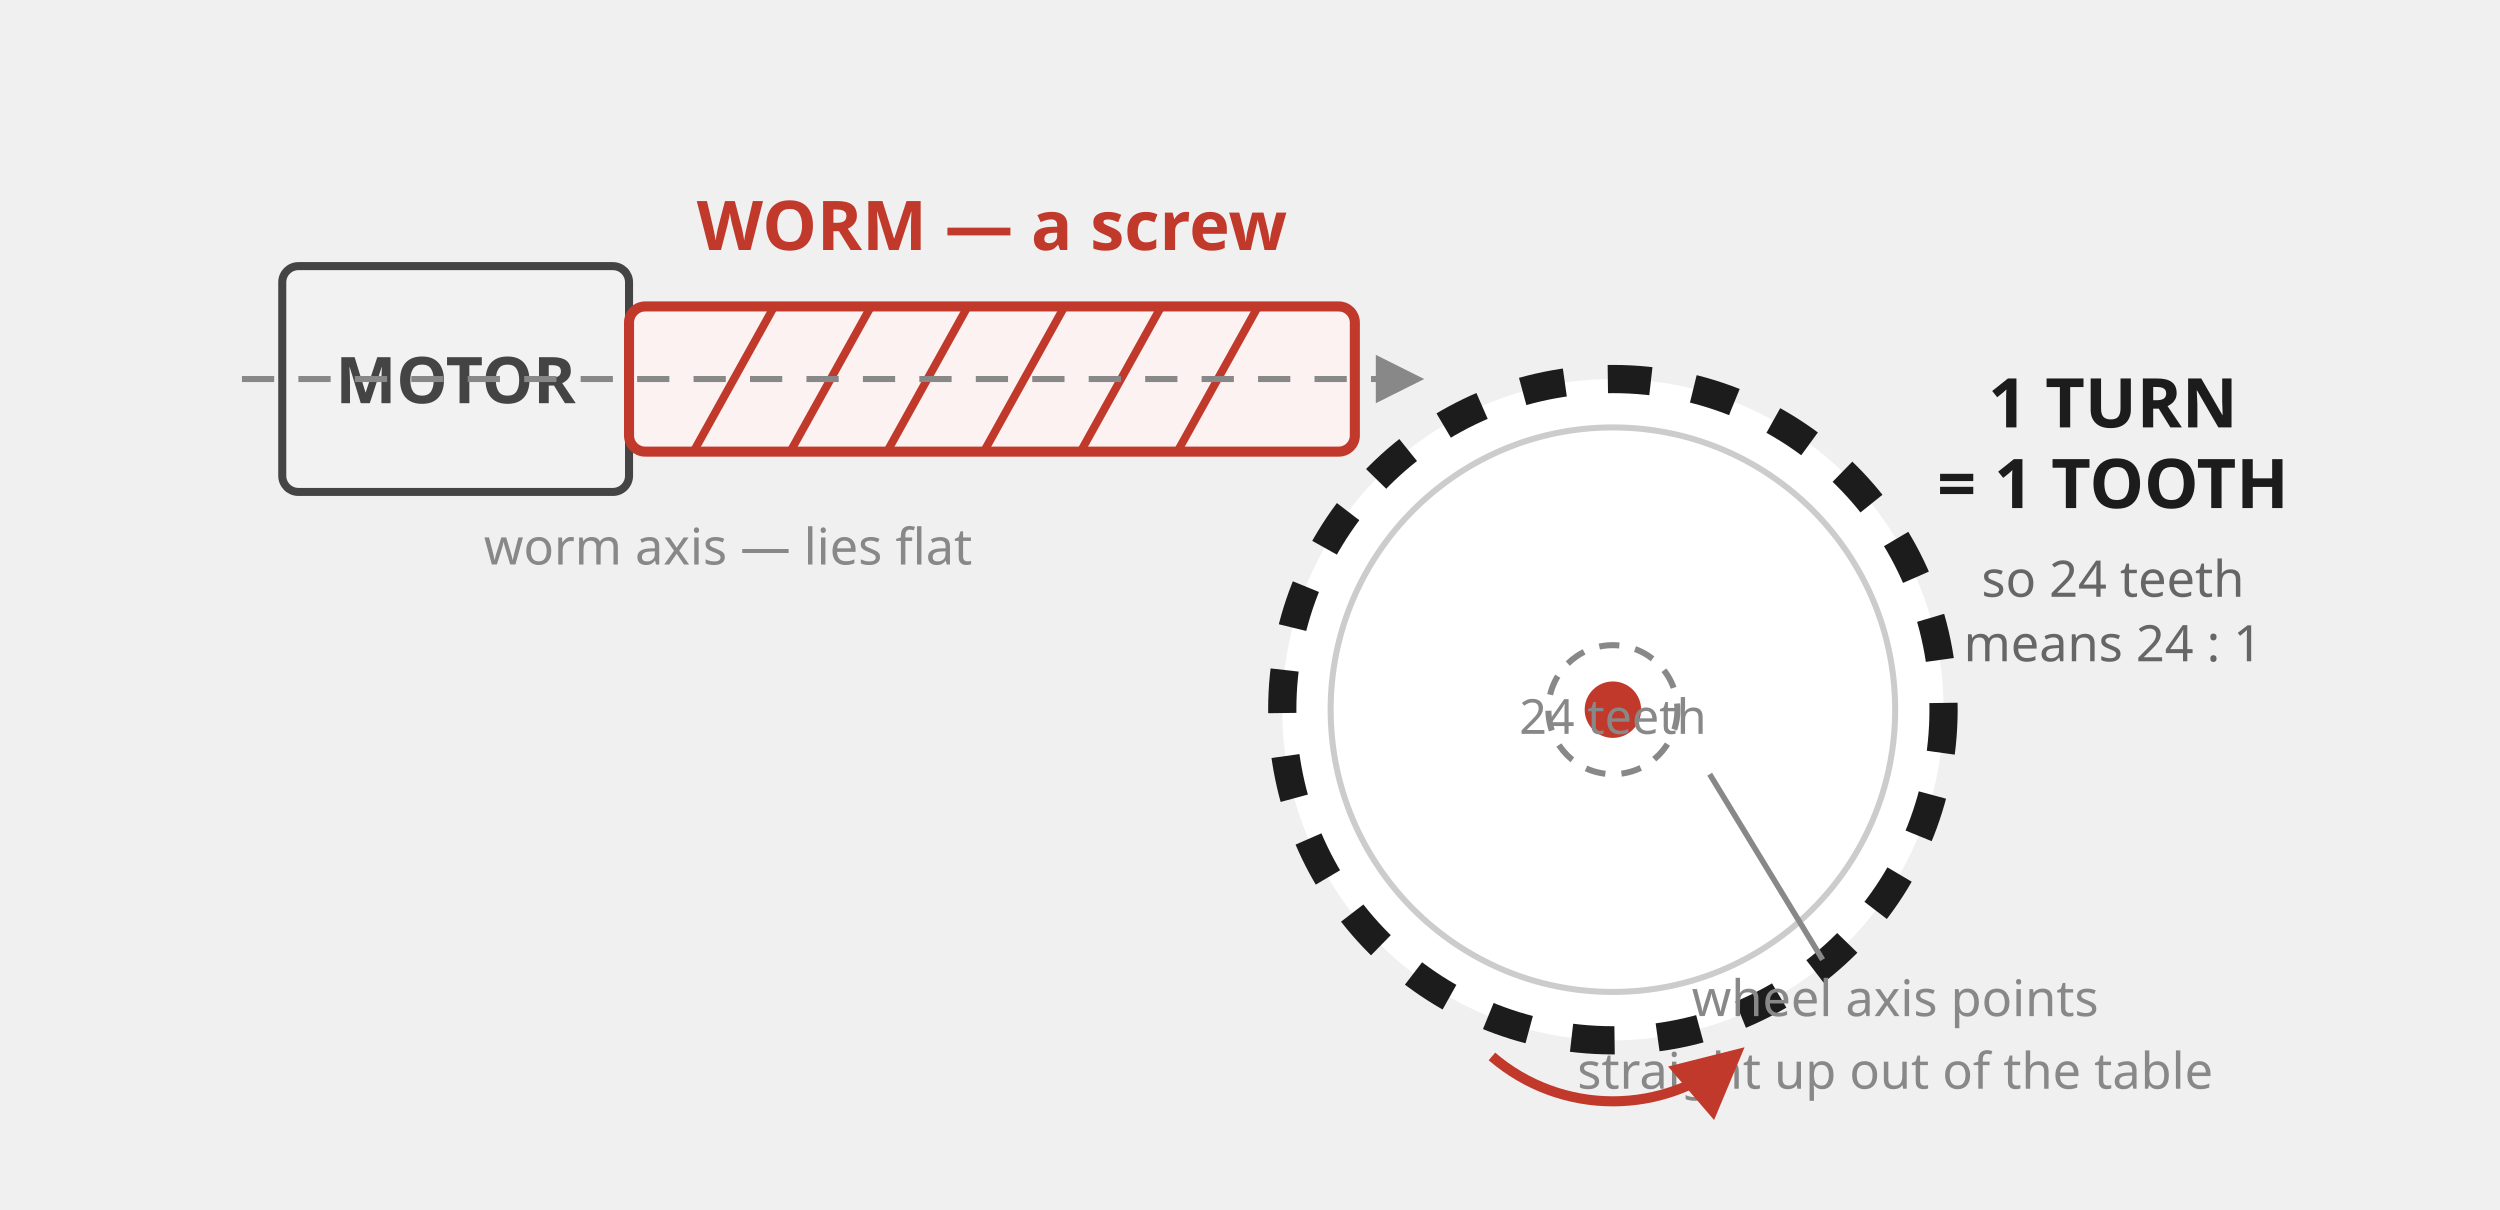
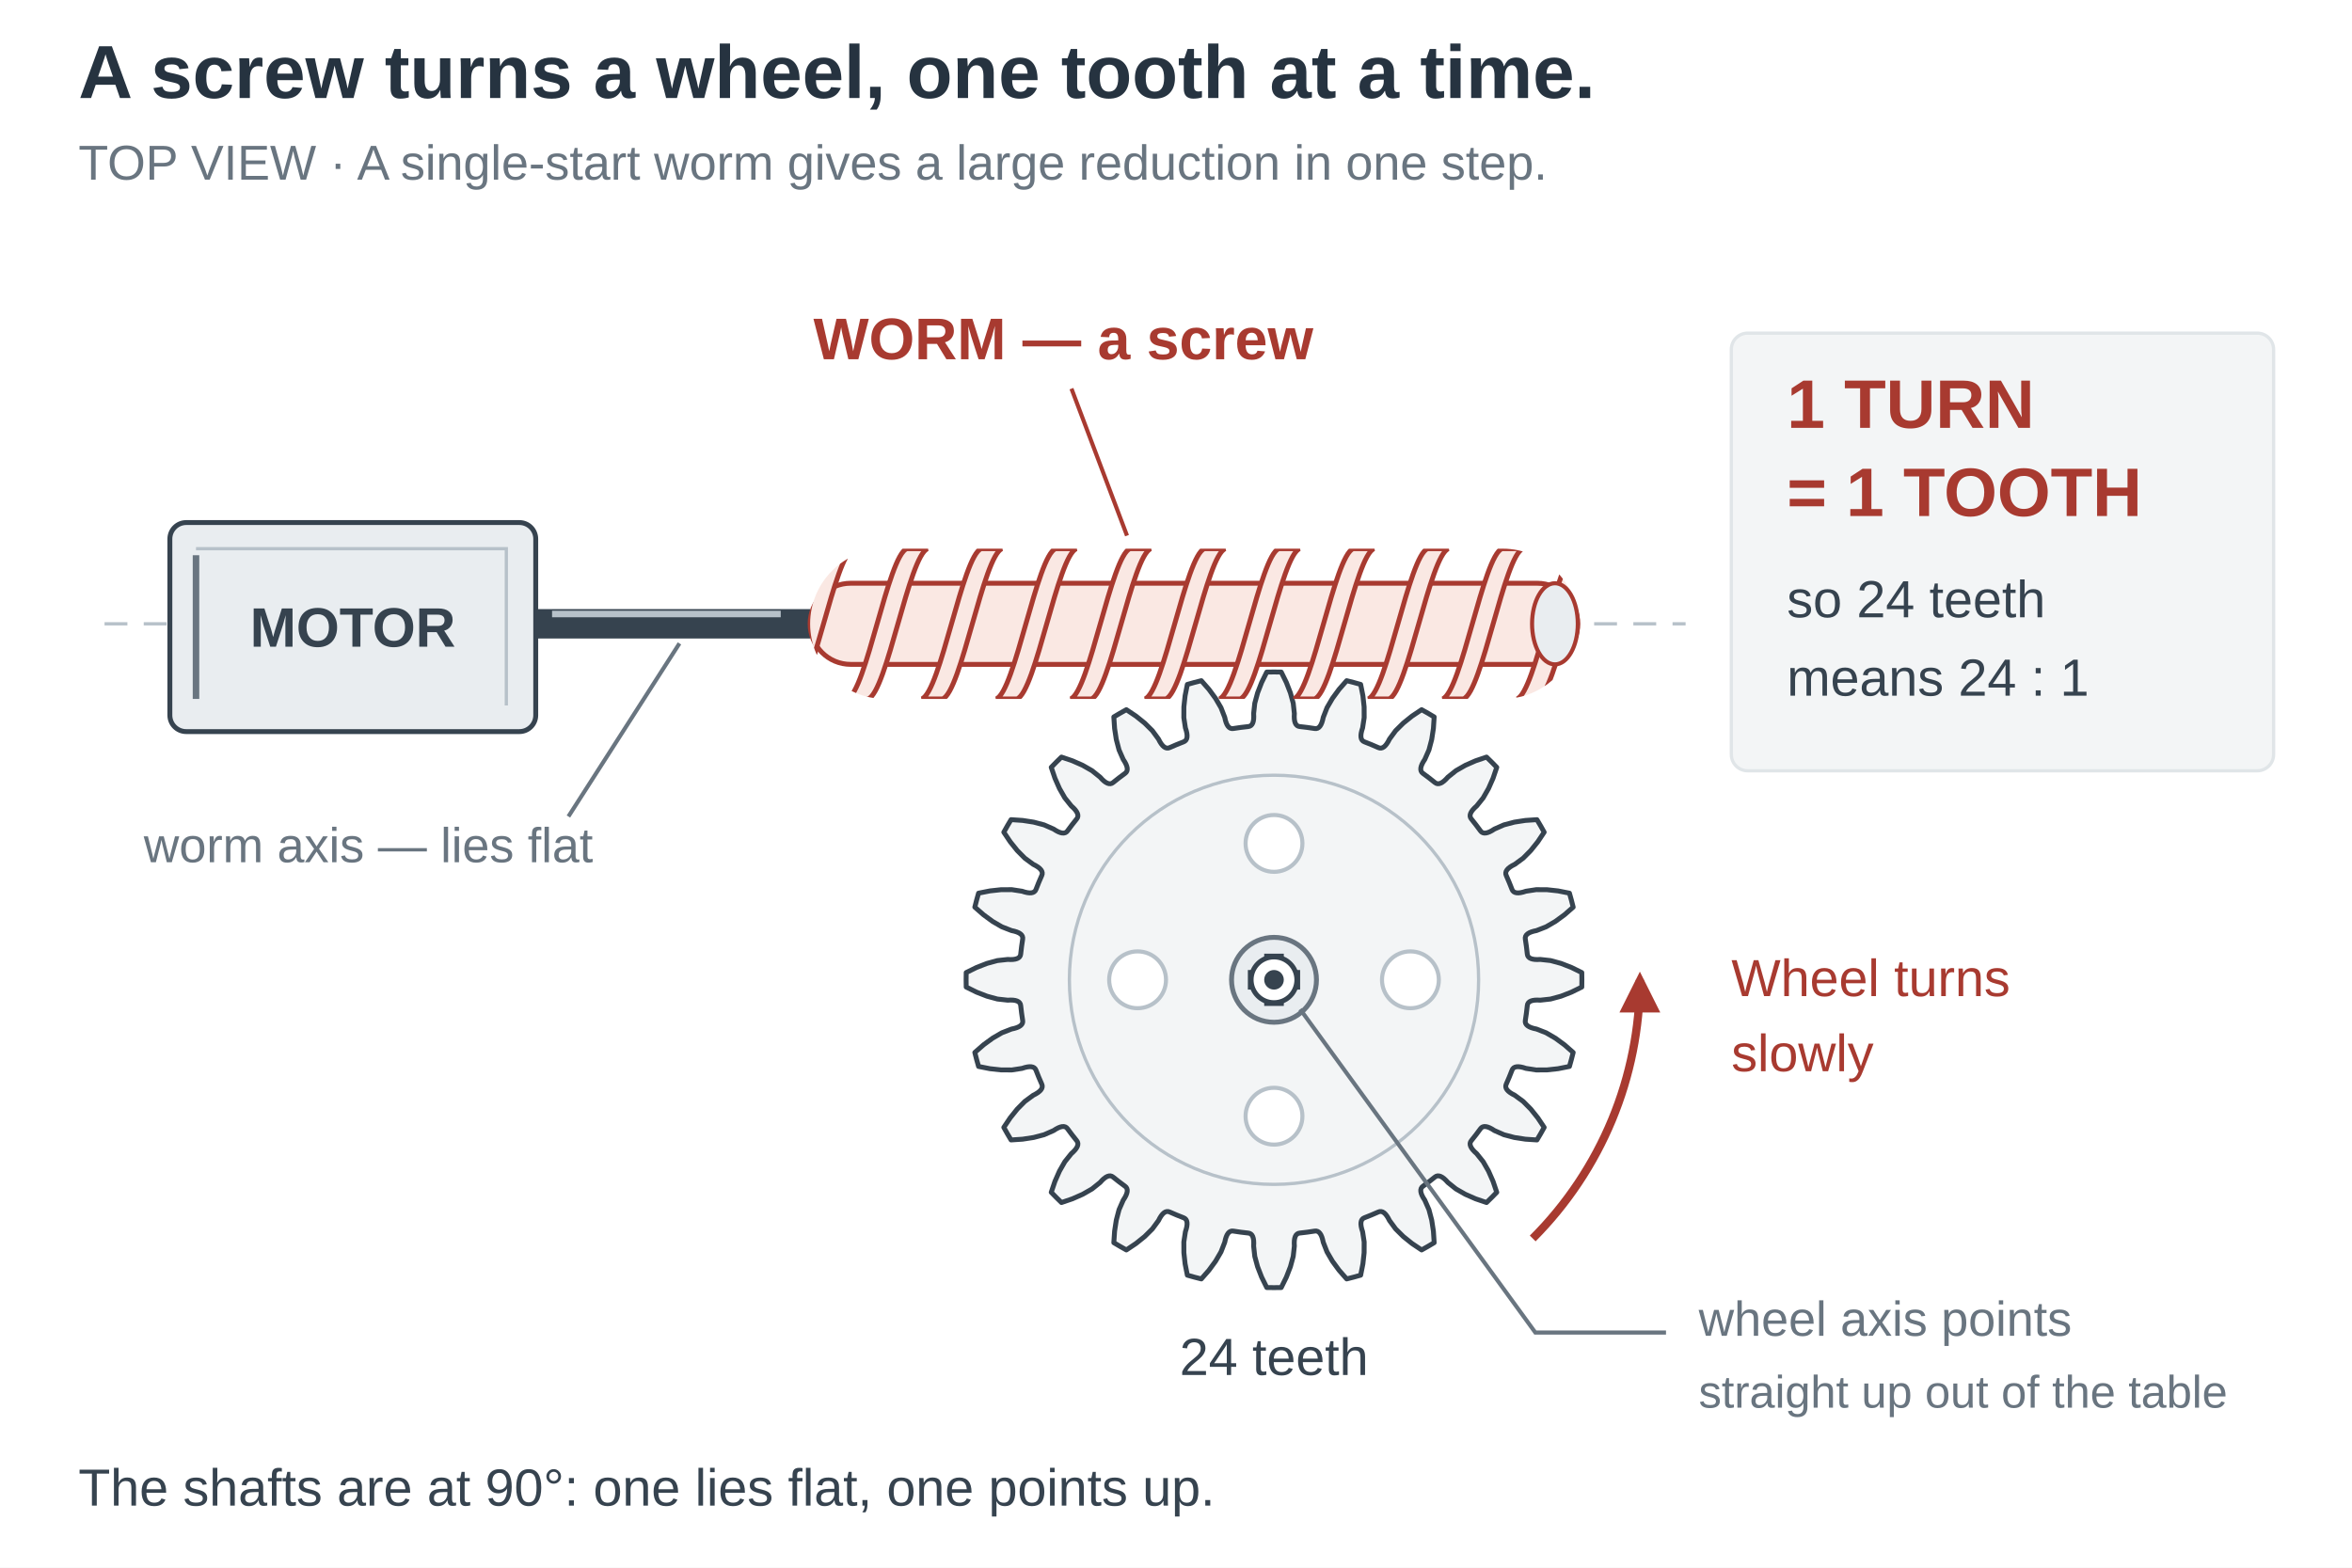
- <svg xmlns="http://www.w3.org/2000/svg" viewBox="0 0 620 300" role="img" aria-label="Top view of a worm gear set. A motor turns a threaded worm whose axis runs left to right. The worm meshes with the rim of a toothed wheel whose axis points straight up out of the surface. One full turn of the worm advances the wheel by exactly one tooth.">
+ <svg xmlns="http://www.w3.org/2000/svg" viewBox="0 0 720 480" role="img" aria-labelledby="worm-drive-title worm-drive-description">
  <defs>
-     <marker id="axA" viewBox="0 0 10 10" refX="9" refY="5" markerWidth="8" markerHeight="8" orient="auto-start-reverse">
-       <path d="M0,0 L10,5 L0,10 z" fill="#888" />
-     </marker>
-     <marker id="rotB" viewBox="0 0 10 10" refX="8" refY="5" markerWidth="7" markerHeight="7" orient="auto">
-       <path d="M0,0 L10,5 L0,10 z" fill="#C0392B" />
+     <path id="worm-wheel-24" d="M77.538 -7.886Q77.71 -5.945 81.515 -6.236 L84.673 -5.888 L87.858 -5.021 L91.047 -3.781 L94.224 -2.217 A94.25 94.25 0 0 1 94.224 2.217        L91.047 3.781 L87.858 5.021 L84.673 5.888 L81.515 6.236 Q77.71 5.945 77.538 7.886A77.938 77.938 0 0 1 76.936 12.451 L76.936 12.451Q76.601 14.37 80.352 15.074 L83.312 16.227 L86.164 17.89 L88.924 19.912 L91.587 22.246 A94.25 94.25 0 0 1 90.44 26.528        L86.966 27.217 L83.565 27.589 L80.264 27.603 L77.123 27.121 Q73.524 25.855 72.855 27.685A77.938 77.938 0 0 1 71.092 31.939 L71.092 31.939Q70.272 33.707 73.712 35.357 L76.273 37.237 L78.598 39.581 L80.74 42.249 L82.709 45.192 A94.25 94.25 0 0 1 80.492 49.032        L76.959 48.798 L73.577 48.277 L70.385 47.436 L67.476 46.158 Q64.327 44.004 63.207 45.598A77.938 77.938 0 0 1 60.403 49.251 L60.403 49.251Q59.153 50.746 62.049 53.23 L64.036 55.709 L65.675 58.575 L67.054 61.706 L68.194 65.059 A94.25 94.25 0 0 1 65.059 68.194        L61.706 67.054 L58.575 65.675 L55.709 64.036 L53.23 62.049 Q50.746 59.153 49.251 60.403A77.938 77.938 0 0 1 45.598 63.207 L45.598 63.207Q44.004 64.327 46.158 67.476 L47.436 70.385 L48.277 73.577 L48.798 76.959 L49.032 80.492 A94.25 94.25 0 0 1 45.192 82.709        L42.249 80.74 L39.581 78.598 L37.237 76.273 L35.357 73.712 Q33.707 70.272 31.939 71.092A77.938 77.938 0 0 1 27.685 72.855 L27.685 72.855Q25.855 73.524 27.121 77.123 L27.603 80.264 L27.589 83.565 L27.217 86.966 L26.528 90.44 A94.25 94.25 0 0 1 22.246 91.587        L19.912 88.924 L17.89 86.164 L16.227 83.312 L15.074 80.352 Q14.37 76.601 12.451 76.936A77.938 77.938 0 0 1 7.886 77.538 L7.886 77.538Q5.945 77.71 6.236 81.515 L5.888 84.673 L5.021 87.858 L3.781 91.047 L2.217 94.224 A94.25 94.25 0 0 1 -2.217 94.224        L-3.781 91.047 L-5.021 87.858 L-5.888 84.673 L-6.236 81.515 Q-5.945 77.71 -7.886 77.538A77.938 77.938 0 0 1 -12.451 76.936 L-12.451 76.936Q-14.37 76.601 -15.074 80.352 L-16.227 83.312 L-17.89 86.164 L-19.912 88.924 L-22.246 91.587 A94.25 94.25 0 0 1 -26.528 90.44        L-27.217 86.966 L-27.589 83.565 L-27.603 80.264 L-27.121 77.123 Q-25.855 73.524 -27.685 72.855A77.938 77.938 0 0 1 -31.939 71.092 L-31.939 71.092Q-33.707 70.272 -35.357 73.712 L-37.237 76.273 L-39.581 78.598 L-42.249 80.74 L-45.192 82.709 A94.25 94.25 0 0 1 -49.032 80.492        L-48.798 76.959 L-48.277 73.577 L-47.436 70.385 L-46.158 67.476 Q-44.004 64.327 -45.598 63.207A77.938 77.938 0 0 1 -49.251 60.403 L-49.251 60.403Q-50.746 59.153 -53.23 62.049 L-55.709 64.036 L-58.575 65.675 L-61.706 67.054 L-65.059 68.194 A94.25 94.25 0 0 1 -68.194 65.059        L-67.054 61.706 L-65.675 58.575 L-64.036 55.709 L-62.049 53.23 Q-59.153 50.746 -60.403 49.251A77.938 77.938 0 0 1 -63.207 45.598 L-63.207 45.598Q-64.327 44.004 -67.476 46.158 L-70.385 47.436 L-73.577 48.277 L-76.959 48.798 L-80.492 49.032 A94.25 94.25 0 0 1 -82.709 45.192        L-80.74 42.249 L-78.598 39.581 L-76.273 37.237 L-73.712 35.357 Q-70.272 33.707 -71.092 31.939A77.938 77.938 0 0 1 -72.855 27.685 L-72.855 27.685Q-73.524 25.855 -77.123 27.121 L-80.264 27.603 L-83.565 27.589 L-86.966 27.217 L-90.44 26.528 A94.25 94.25 0 0 1 -91.587 22.246        L-88.924 19.912 L-86.164 17.89 L-83.312 16.227 L-80.352 15.074 Q-76.601 14.37 -76.936 12.451A77.938 77.938 0 0 1 -77.538 7.886 L-77.538 7.886Q-77.71 5.945 -81.515 6.236 L-84.673 5.888 L-87.858 5.021 L-91.047 3.781 L-94.224 2.217 A94.25 94.25 0 0 1 -94.224 -2.217        L-91.047 -3.781 L-87.858 -5.021 L-84.673 -5.888 L-81.515 -6.236 Q-77.71 -5.945 -77.538 -7.886A77.938 77.938 0 0 1 -76.936 -12.451 L-76.936 -12.451Q-76.601 -14.37 -80.352 -15.074 L-83.312 -16.227 L-86.164 -17.89 L-88.924 -19.912 L-91.587 -22.246 A94.25 94.25 0 0 1 -90.44 -26.528        L-86.966 -27.217 L-83.565 -27.589 L-80.264 -27.603 L-77.123 -27.121 Q-73.524 -25.855 -72.855 -27.685A77.938 77.938 0 0 1 -71.092 -31.939 L-71.092 -31.939Q-70.272 -33.707 -73.712 -35.357 L-76.273 -37.237 L-78.598 -39.581 L-80.74 -42.249 L-82.709 -45.192 A94.25 94.25 0 0 1 -80.492 -49.032        L-76.959 -48.798 L-73.577 -48.277 L-70.385 -47.436 L-67.476 -46.158 Q-64.327 -44.004 -63.207 -45.598A77.938 77.938 0 0 1 -60.403 -49.251 L-60.403 -49.251Q-59.153 -50.746 -62.049 -53.23 L-64.036 -55.709 L-65.675 -58.575 L-67.054 -61.706 L-68.194 -65.059 A94.25 94.25 0 0 1 -65.059 -68.194        L-61.706 -67.054 L-58.575 -65.675 L-55.709 -64.036 L-53.23 -62.049 Q-50.746 -59.153 -49.251 -60.403A77.938 77.938 0 0 1 -45.598 -63.207 L-45.598 -63.207Q-44.004 -64.327 -46.158 -67.476 L-47.436 -70.385 L-48.277 -73.577 L-48.798 -76.959 L-49.032 -80.492 A94.25 94.25 0 0 1 -45.192 -82.709        L-42.249 -80.74 L-39.581 -78.598 L-37.237 -76.273 L-35.357 -73.712 Q-33.707 -70.272 -31.939 -71.092A77.938 77.938 0 0 1 -27.685 -72.855 L-27.685 -72.855Q-25.855 -73.524 -27.121 -77.123 L-27.603 -80.264 L-27.589 -83.565 L-27.217 -86.966 L-26.528 -90.44 A94.25 94.25 0 0 1 -22.246 -91.587        L-19.912 -88.924 L-17.89 -86.164 L-16.227 -83.312 L-15.074 -80.352 Q-14.37 -76.601 -12.451 -76.936A77.938 77.938 0 0 1 -7.886 -77.538 L-7.886 -77.538Q-5.945 -77.71 -6.236 -81.515 L-5.888 -84.673 L-5.021 -87.858 L-3.781 -91.047 L-2.217 -94.224 A94.25 94.25 0 0 1 2.217 -94.224        L3.781 -91.047 L5.021 -87.858 L5.888 -84.673 L6.236 -81.515 Q5.945 -77.71 7.886 -77.538A77.938 77.938 0 0 1 12.451 -76.936 L12.451 -76.936Q14.37 -76.601 15.074 -80.352 L16.227 -83.312 L17.89 -86.164 L19.912 -88.924 L22.246 -91.587 A94.25 94.25 0 0 1 26.528 -90.44        L27.217 -86.966 L27.589 -83.565 L27.603 -80.264 L27.121 -77.123 Q25.855 -73.524 27.685 -72.855A77.938 77.938 0 0 1 31.939 -71.092 L31.939 -71.092Q33.707 -70.272 35.357 -73.712 L37.237 -76.273 L39.581 -78.598 L42.249 -80.74 L45.192 -82.709 A94.25 94.25 0 0 1 49.032 -80.492        L48.798 -76.959 L48.277 -73.577 L47.436 -70.385 L46.158 -67.476 Q44.004 -64.327 45.598 -63.207A77.938 77.938 0 0 1 49.251 -60.403 L49.251 -60.403Q50.746 -59.153 53.23 -62.049 L55.709 -64.036 L58.575 -65.675 L61.706 -67.054 L65.059 -68.194 A94.25 94.25 0 0 1 68.194 -65.059        L67.054 -61.706 L65.675 -58.575 L64.036 -55.709 L62.049 -53.23 Q59.153 -50.746 60.403 -49.251A77.938 77.938 0 0 1 63.207 -45.598 L63.207 -45.598Q64.327 -44.004 67.476 -46.158 L70.385 -47.436 L73.577 -48.277 L76.959 -48.798 L80.492 -49.032 A94.25 94.25 0 0 1 82.709 -45.192        L80.74 -42.249 L78.598 -39.581 L76.273 -37.237 L73.712 -35.357 Q70.272 -33.707 71.092 -31.939A77.938 77.938 0 0 1 72.855 -27.685 L72.855 -27.685Q73.524 -25.855 77.123 -27.121 L80.264 -27.603 L83.565 -27.589 L86.966 -27.217 L90.44 -26.528 A94.25 94.25 0 0 1 91.587 -22.246        L88.924 -19.912 L86.164 -17.89 L83.312 -16.227 L80.352 -15.074 Q76.601 -14.37 76.936 -12.451A77.938 77.938 0 0 1 77.538 -7.886Z" />
+     <clipPath id="circle-worm-clip">
+       <rect x="248" y="168" width="235" height="46" rx="23" />
+     </clipPath>
+     <g id="circle-worm">
+       <rect x="248" y="178.58" width="235" height="24.84" rx="12.42" fill="#fae8e3" stroke="#a83a30" stroke-width="1.5" />
+       <g clip-path="url(#circle-worm-clip)" fill="#fae8e3" stroke="#a83a30" stroke-width="1.5">
+         <g transform="translate(11.388 0)">
+           <path d="M225.223 214C230.917 212 237.75 170 243.444 168H249.822C244.128 170 237.295 212 231.6 214Z" />
+           <path d="M248 214C253.694 212 260.527 170 266.221 168H272.599C266.905 170 260.072 212 254.377 214Z" />
+           <path d="M270.777 214C276.471 212 283.304 170 288.998 168H295.376C289.682 170 282.849 212 277.154 214Z" />
+           <path d="M293.553 214C299.247 212 306.08 170 311.774 168H318.152C312.458 170 305.625 212 299.93 214Z" />
+           <path d="M316.33 214C322.024 212 328.857 170 334.551 168H340.929C335.235 170 328.402 212 322.707 214Z" />
+           <path d="M339.106 214C344.8 212 351.633 170 357.327 168H363.705C358.011 170 351.178 212 345.483 214Z" />
+           <path d="M361.883 214C367.577 212 374.41 170 380.104 168H386.482C380.788 170 373.955 212 368.26 214Z" />
+           <path d="M384.659 214C390.353 212 397.186 170 402.88 168H409.258C403.564 170 396.731 212 391.036 214Z" />
+           <path d="M407.436 214C413.13 212 419.963 170 425.657 168H432.035C426.341 170 419.508 212 413.813 214Z" />
+           <path d="M430.212 214C435.906 212 442.739 170 448.433 168H454.811C449.117 170 442.284 212 436.589 214Z" />
+           <path d="M452.989 214C458.683 212 465.516 170 471.21 168H477.588C471.894 170 465.061 212 459.366 214Z" />
+           <path d="M475.765 214C481.459 212 488.292 170 493.986 168H500.364C494.67 170 487.837 212 482.142 214Z" />
+           <path d="M498.542 214C504.236 212 511.069 170 516.763 168H523.141C517.447 170 510.614 212 504.919 214Z" />
+         </g>
+       </g>
+       <ellipse cx="476" cy="191" rx="7" ry="12.42" fill="#e9edf0" stroke="#a83a30" stroke-width="1.25" />
+     </g>
+     <marker id="worm-drive-arrow" viewBox="0 0 10 10" refX="8" refY="5" markerWidth="5" markerHeight="5" orient="auto">
+       <path d="M0 0 10 5 0 10Z" fill="#a83a30" />
    </marker>
  </defs>
-   <circle cx="400" cy="176" r="82" fill="#fff" stroke="#1C1C1C" stroke-width="7" stroke-dasharray="10.7 10.7" />
-   <circle cx="400" cy="176" r="70" fill="#fff" stroke="#CCC" stroke-width="1.5" />
-   <circle cx="400" cy="176" r="7" fill="#C0392B" />
-   <text x="400" y="182" text-anchor="middle" font-family="'Barlow',sans-serif" font-size="12" fill="#888">24 teeth</text>
-   <rect x="70" y="66" width="86" height="56" rx="4" fill="#F2F2F2" stroke="#444" stroke-width="2" />
-   <text x="113" y="100" text-anchor="middle" font-family="'Barlow Condensed',sans-serif" font-size="16" font-weight="700" fill="#444">MOTOR</text>
-   <rect x="156" y="76" width="180" height="36" rx="4" fill="#FDF2F2" stroke="#C0392B" stroke-width="2.5" />
-   <g stroke="#C0392B" stroke-width="2">
-     <line x1="172" y1="112" x2="192" y2="76" />
-     <line x1="196" y1="112" x2="216" y2="76" />
-     <line x1="220" y1="112" x2="240" y2="76" />
-     <line x1="244" y1="112" x2="264" y2="76" />
-     <line x1="268" y1="112" x2="288" y2="76" />
-     <line x1="292" y1="112" x2="312" y2="76" />
+   <rect width="720" height="480" fill="#fff" />
+   <g font-family="Barlow, Arial, sans-serif" fill="#263340" font-size="16">
+     <text x="24" y="30" font-size="23" fill="#263340" font-weight="600">A screw turns a wheel, one tooth at a time.</text>
+     <text x="24" y="55" font-size="15" fill="#697580">TOP VIEW · A single-start worm gives a large reduction in one step.</text>
+     <path d="M32 191H516" fill="none" stroke="#b7c1c9" stroke-width="1" stroke-dasharray="7 5" />
+     <g transform="translate(390 300)">
+       <use href="#worm-wheel-24" transform="rotate(-90)" fill="#f3f5f6" stroke="#36434f" stroke-width="1.5" stroke-linejoin="round" />
+       <circle cx="0" cy="0" r="62.64" fill="none" stroke="#b7c1c9" stroke-width="1" />
+       <circle cx="41.76" cy="0" r="8.7" fill="#fff" stroke="#b7c1c9" stroke-width="1.25" />
+       <circle cx="0" cy="41.76" r="8.7" fill="#fff" stroke="#b7c1c9" stroke-width="1.25" />
+       <circle cx="-41.76" cy="0" r="8.7" fill="#fff" stroke="#b7c1c9" stroke-width="1.25" />
+       <circle cx="0" cy="-41.76" r="8.7" fill="#fff" stroke="#b7c1c9" stroke-width="1.25" />
+       <circle cx="0" cy="0" r="13" fill="#e9edf0" stroke="#697580" stroke-width="1.5" />
+       <path d="M-3 -8H3V-3H8V3H3V8H-3V3H-8V-3H-3Z" fill="#36434f" />
+     </g>
+     <path d="M164 191H248" fill="none" stroke="#36434f" stroke-width="9" />
+     <path d="M169 188H239" fill="none" stroke="#b7c1c9" stroke-width="2" />
+     <rect x="52" y="160" width="112" height="64" rx="5" fill="#e9edf0" stroke="#36434f" stroke-width="1.5" />
+     <path d="M60 168H155V216" fill="none" stroke="#b7c1c9" stroke-width="1" />
+     <path d="M60 170V214" fill="none" stroke="#697580" stroke-width="2" />
+     <text x="108" y="198" font-size="17" fill="#36434f" text-anchor="middle" font-weight="600">MOTOR</text>
+     <use href="#circle-worm" />
+     <text x="249" y="110" font-size="18" fill="#a83a30" font-weight="600">WORM — a screw</text>
+     <path d="M328 119 345 164" fill="none" stroke="#a83a30" stroke-width="1.25" />
+     <text x="44" y="264" font-size="15" fill="#697580">worm axis — lies flat</text>
+     <path d="M174 250 208 197" fill="none" stroke="#697580" stroke-width="1.25" />
+     <text x="390" y="421" font-size="16" fill="#36434f" text-anchor="middle">24 teeth</text>
+     <circle cx="390" cy="300" r="7" fill="#fff" stroke="#36434f" stroke-width="1.5" />
+     <circle cx="390" cy="300" r="2.5" fill="#36434f" stroke="#36434f" stroke-width="1" />
+     <rect x="530" y="102" width="166" height="134" rx="5" fill="#f3f5f6" stroke="#e0e5e8" />
+     <text x="547" y="131" font-size="21" fill="#a83a30" font-weight="600">1 TURN</text>
+     <text x="547" y="158" font-size="21" fill="#a83a30" font-weight="600">= 1 TOOTH</text>
+     <text x="547" y="189" font-size="16" fill="#36434f">so 24 teeth</text>
+     <text x="547" y="213" font-size="16" fill="#36434f">means 24 : 1</text>
+     <path d="M469.196 379.196A112 112 0 0 0 502 300" fill="none" stroke="#a83a30" stroke-width="2.5" marker-end="url(#worm-drive-arrow)" />
+     <text x="530" y="305" font-size="16" fill="#a83a30">Wheel turns</text>
+     <text x="530" y="328" font-size="16" fill="#a83a30">slowly</text>
+     <path d="M398 309 470 408H510" fill="none" stroke="#697580" stroke-width="1.25" />
+     <text x="520" y="409" font-size="15" fill="#697580">wheel axis points</text>
+     <text x="520" y="431" font-size="14" fill="#697580">straight up out of the table</text>
+     <text x="24" y="461" font-size="16" fill="#36434f">The shafts are at 90°: one lies flat, one points up.</text>
  </g>
-   <text x="246" y="62" text-anchor="middle" font-family="'Barlow Condensed',sans-serif" font-size="17" font-weight="700" fill="#C0392B">WORM — a screw</text>
-   <line x1="60" y1="94" x2="352" y2="94" stroke="#888" stroke-width="1.5" stroke-dasharray="8 6" marker-end="url(#axA)" />
-   <text x="120" y="140" font-family="'Barlow',sans-serif" font-size="12.5" fill="#888">worm axis — lies flat</text>
-   <circle cx="400" cy="176" r="16" fill="none" stroke="#888" stroke-width="1.5" stroke-dasharray="5 4" />
-   <text x="470" y="252" text-anchor="middle" font-family="'Barlow',sans-serif" font-size="12.5" fill="#888">wheel axis points</text>
-   <text x="470" y="270" text-anchor="middle" font-family="'Barlow',sans-serif" font-size="12.5" fill="#888">straight up out of the table</text>
-   <line x1="424" y1="192" x2="452" y2="238" stroke="#888" stroke-width="1.4" />
-   <path d="M370,262 A46,46 0 0 0 430,262" fill="none" stroke="#C0392B" stroke-width="2.5" marker-end="url(#rotB)" />
-   <text x="524" y="106" text-anchor="middle" font-family="'Barlow Condensed',sans-serif" font-size="17" font-weight="700" fill="#1C1C1C">1 TURN</text>
-   <text x="524" y="126" text-anchor="middle" font-family="'Barlow Condensed',sans-serif" font-size="17" font-weight="700" fill="#1C1C1C">= 1 TOOTH</text>
-   <text x="524" y="148" text-anchor="middle" font-family="'Barlow',sans-serif" font-size="12.5" fill="#666">so 24 teeth</text>
-   <text x="524" y="164" text-anchor="middle" font-family="'Barlow',sans-serif" font-size="12.5" fill="#666">means 24 : 1</text>
</svg>
